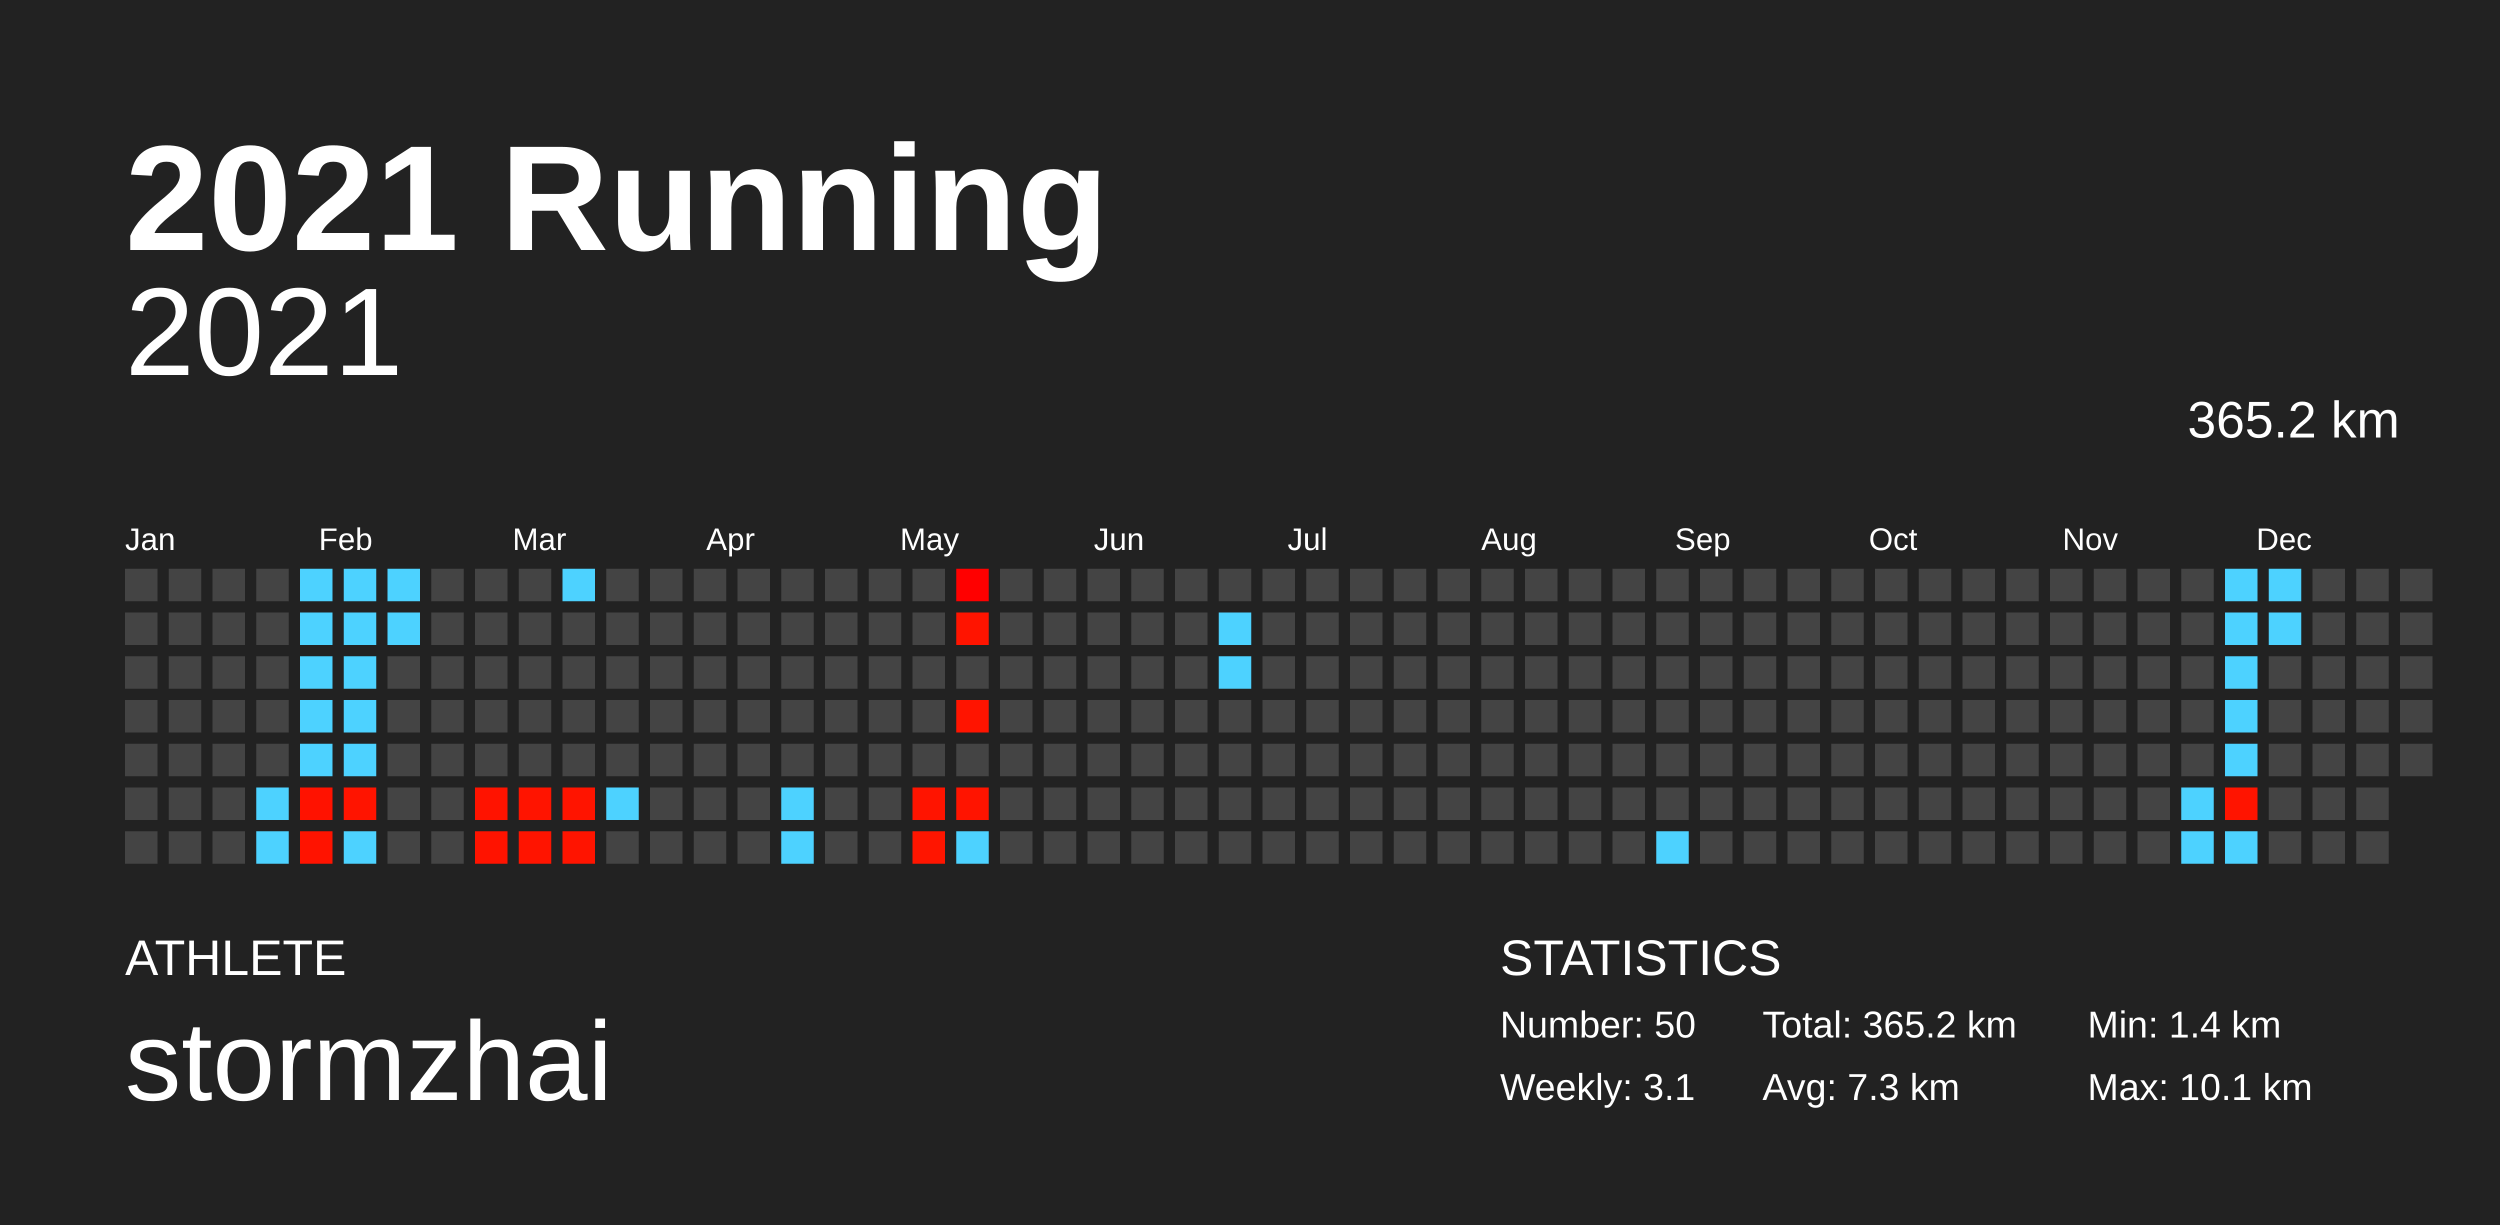
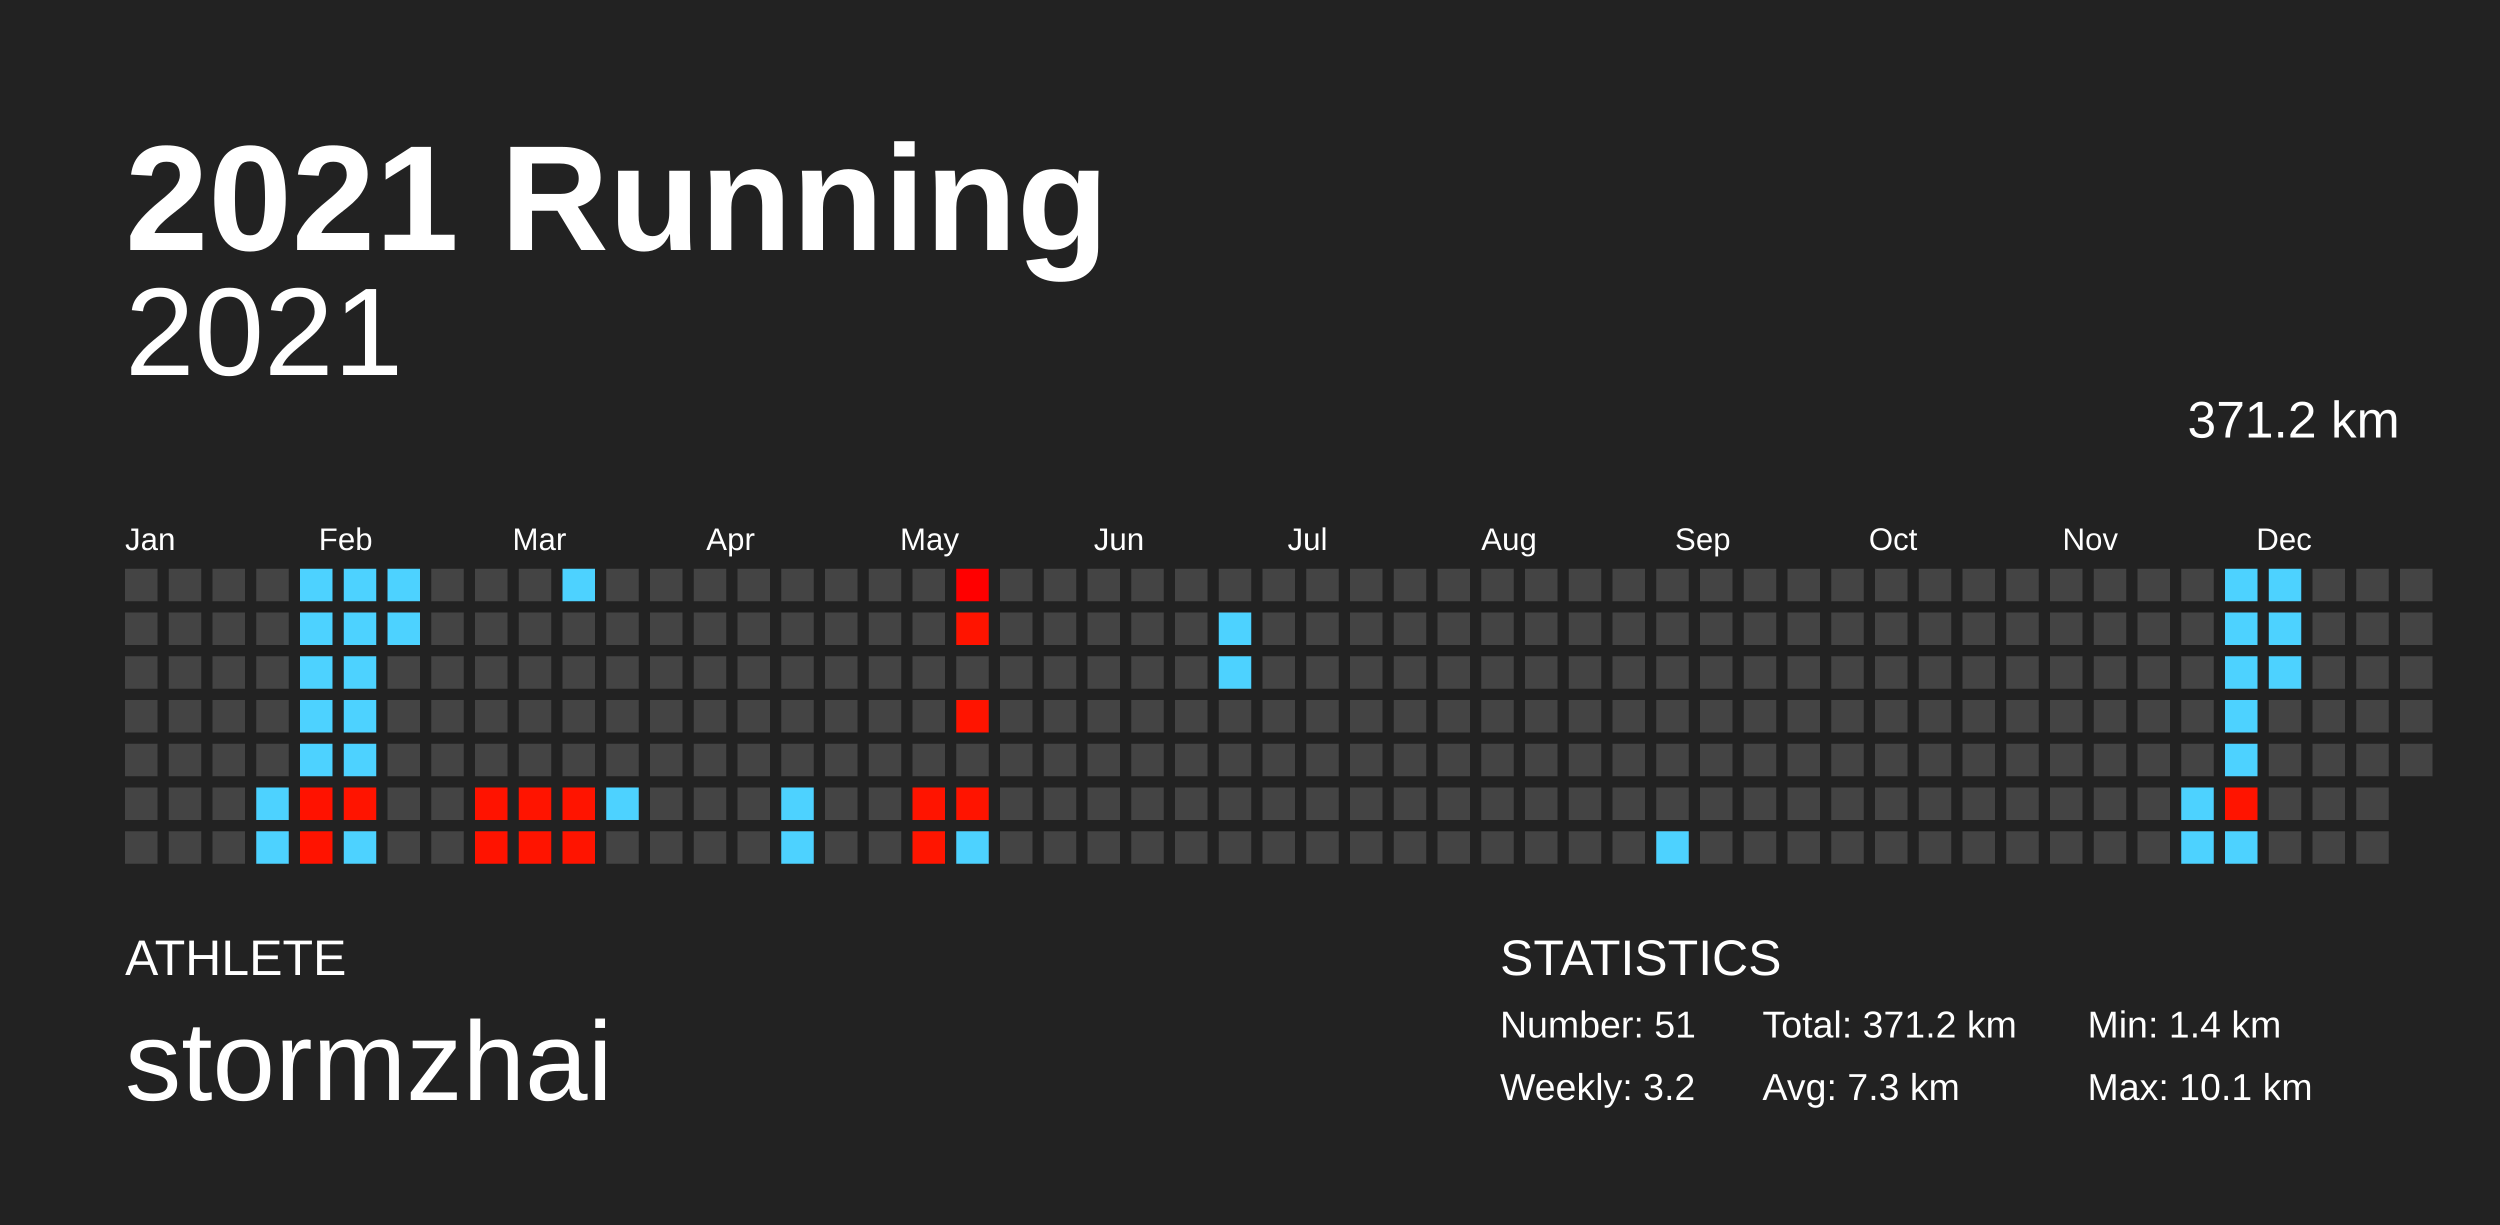
<svg xmlns="http://www.w3.org/2000/svg" baseProfile="full" height="98mm" version="1.1" viewBox="0,0,200,98" width="200mm">
  <defs />
  <rect fill="#222222" height="98" width="200" x="0" y="0" />
  <text fill="#FFFFFF" style="font-size:12px; font-family:Arial; font-weight:bold;" x="10" y="20">2021 Running</text>
  <text fill="#FFFFFF" style="font-size:4px; font-family:Arial" x="10" y="78">ATHLETE</text>
  <text fill="#FFFFFF" style="font-size:9px; font-family:Arial" x="10" y="88">stormzhai</text>
  <text fill="#FFFFFF" style="font-size:4px; font-family:Arial" x="120" y="78">STATISTICS</text>
-   <text fill="#FFFFFF" style="font-size:3px; font-family:Arial" x="120" y="83">Number: 50</text>
-   <text fill="#FFFFFF" style="font-size:3px; font-family:Arial" x="120" y="88">Weekly: 3.1</text>
-   <text fill="#FFFFFF" style="font-size:3px; font-family:Arial" x="141" y="83">Total: 365.2 km</text>
+   <text fill="#FFFFFF" style="font-size:3px; font-family:Arial" x="120" y="83">Number: 51</text>
+   <text fill="#FFFFFF" style="font-size:3px; font-family:Arial" x="120" y="88">Weekly: 3.2</text>
+   <text fill="#FFFFFF" style="font-size:3px; font-family:Arial" x="141" y="83">Total: 371.2 km</text>
  <text fill="#FFFFFF" style="font-size:3px; font-family:Arial" x="141" y="88">Avg: 7.3 km</text>
  <text fill="#FFFFFF" style="font-size:3px; font-family:Arial" x="167" y="83">Min: 1.4 km</text>
  <text fill="#FFFFFF" style="font-size:3px; font-family:Arial" x="167" y="88">Max: 10.1 km</text>
  <text alignment-baseline="hanging" fill="#FFFFFF" style="font-size:10.0px; font-family:Arial;" x="10" y="30">2021</text>
-   <text alignment-baseline="hanging" fill="#FFFFFF" style="font-size:4.125px; font-family:Arial;" x="175" y="35">365.2 km</text>
+   <text alignment-baseline="hanging" fill="#FFFFFF" style="font-size:4.125px; font-family:Arial;" x="175" y="35">371.2 km</text>
  <text fill="#FFFFFF" style="font-size:2.5px; font-family:Arial" x="10.0" y="44">Jan</text>
  <text fill="#FFFFFF" style="font-size:2.5px; font-family:Arial" x="25.5" y="44">Feb</text>
  <text fill="#FFFFFF" style="font-size:2.5px; font-family:Arial" x="41.0" y="44">Mar</text>
  <text fill="#FFFFFF" style="font-size:2.5px; font-family:Arial" x="56.5" y="44">Apr</text>
  <text fill="#FFFFFF" style="font-size:2.5px; font-family:Arial" x="72.0" y="44">May</text>
  <text fill="#FFFFFF" style="font-size:2.5px; font-family:Arial" x="87.5" y="44">Jun</text>
  <text fill="#FFFFFF" style="font-size:2.5px; font-family:Arial" x="103.0" y="44">Jul</text>
  <text fill="#FFFFFF" style="font-size:2.5px; font-family:Arial" x="118.5" y="44">Aug</text>
  <text fill="#FFFFFF" style="font-size:2.5px; font-family:Arial" x="134.0" y="44">Sep</text>
  <text fill="#FFFFFF" style="font-size:2.5px; font-family:Arial" x="149.5" y="44">Oct</text>
  <text fill="#FFFFFF" style="font-size:2.5px; font-family:Arial" x="165.0" y="44">Nov</text>
  <text fill="#FFFFFF" style="font-size:2.5px; font-family:Arial" x="180.5" y="44">Dec</text>
  <rect fill="#444444" height="2.6" width="2.6" x="10.0" y="45.5" />
  <rect fill="#444444" height="2.6" width="2.6" x="10.0" y="49.0" />
  <rect fill="#444444" height="2.6" width="2.6" x="10.0" y="52.5" />
  <rect fill="#444444" height="2.6" width="2.6" x="10.0" y="56.0" />
  <rect fill="#444444" height="2.6" width="2.6" x="10.0" y="59.5" />
  <rect fill="#444444" height="2.6" width="2.6" x="10.0" y="63.0" />
  <rect fill="#444444" height="2.6" width="2.6" x="10.0" y="66.5" />
  <rect fill="#444444" height="2.6" width="2.6" x="13.5" y="45.5" />
  <rect fill="#444444" height="2.6" width="2.6" x="13.5" y="49.0" />
  <rect fill="#444444" height="2.6" width="2.6" x="13.5" y="52.5" />
  <rect fill="#444444" height="2.6" width="2.6" x="13.5" y="56.0" />
  <rect fill="#444444" height="2.6" width="2.6" x="13.5" y="59.5" />
  <rect fill="#444444" height="2.6" width="2.6" x="13.5" y="63.0" />
  <rect fill="#444444" height="2.6" width="2.6" x="13.5" y="66.5" />
  <rect fill="#444444" height="2.6" width="2.6" x="17.0" y="45.5" />
  <rect fill="#444444" height="2.6" width="2.6" x="17.0" y="49.0" />
  <rect fill="#444444" height="2.6" width="2.6" x="17.0" y="52.5" />
  <rect fill="#444444" height="2.6" width="2.6" x="17.0" y="56.0" />
  <rect fill="#444444" height="2.6" width="2.6" x="17.0" y="59.5" />
  <rect fill="#444444" height="2.6" width="2.6" x="17.0" y="63.0" />
  <rect fill="#444444" height="2.6" width="2.6" x="17.0" y="66.5" />
  <rect fill="#444444" height="2.6" width="2.6" x="20.5" y="45.5" />
  <rect fill="#444444" height="2.6" width="2.6" x="20.5" y="49.0" />
  <rect fill="#444444" height="2.6" width="2.6" x="20.5" y="52.5" />
  <rect fill="#444444" height="2.6" width="2.6" x="20.5" y="56.0" />
  <rect fill="#444444" height="2.6" width="2.6" x="20.5" y="59.5" />
  <rect fill="#4dd2ff" height="2.6" width="2.6" x="20.5" y="63.0" />
  <rect fill="#4dd2ff" height="2.6" width="2.6" x="20.5" y="66.5" />
  <rect fill="#4dd2ff" height="2.6" width="2.6" x="24.0" y="45.5" />
  <rect fill="#4dd2ff" height="2.6" width="2.6" x="24.0" y="49.0" />
  <rect fill="#4dd2ff" height="2.6" width="2.6" x="24.0" y="52.5" />
  <rect fill="#4dd2ff" height="2.6" width="2.6" x="24.0" y="56.0" />
  <rect fill="#4dd2ff" height="2.6" width="2.6" x="24.0" y="59.5" />
  <rect fill="#ff1200" height="2.6" width="2.6" x="24.0" y="63.0" />
  <rect fill="#ff1300" height="2.6" width="2.6" x="24.0" y="66.5" />
  <rect fill="#4dd2ff" height="2.6" width="2.6" x="27.5" y="45.5" />
  <rect fill="#4dd2ff" height="2.6" width="2.6" x="27.5" y="49.0" />
  <rect fill="#4dd2ff" height="2.6" width="2.6" x="27.5" y="52.5" />
  <rect fill="#4dd2ff" height="2.6" width="2.6" x="27.5" y="56.0" />
  <rect fill="#4dd2ff" height="2.6" width="2.6" x="27.5" y="59.5" />
  <rect fill="#ff1400" height="2.6" width="2.6" x="27.5" y="63.0" />
  <rect fill="#4dd2ff" height="2.6" width="2.6" x="27.5" y="66.5" />
  <rect fill="#4dd2ff" height="2.6" width="2.6" x="31.0" y="45.5" />
  <rect fill="#4dd2ff" height="2.6" width="2.6" x="31.0" y="49.0" />
  <rect fill="#444444" height="2.6" width="2.6" x="31.0" y="52.5" />
  <rect fill="#444444" height="2.6" width="2.6" x="31.0" y="56.0" />
  <rect fill="#444444" height="2.6" width="2.6" x="31.0" y="59.5" />
  <rect fill="#444444" height="2.6" width="2.6" x="31.0" y="63.0" />
  <rect fill="#444444" height="2.6" width="2.6" x="31.0" y="66.5" />
  <rect fill="#444444" height="2.6" width="2.6" x="34.5" y="45.5" />
  <rect fill="#444444" height="2.6" width="2.6" x="34.5" y="49.0" />
  <rect fill="#444444" height="2.6" width="2.6" x="34.5" y="52.5" />
  <rect fill="#444444" height="2.6" width="2.6" x="34.5" y="56.0" />
  <rect fill="#444444" height="2.6" width="2.6" x="34.5" y="59.5" />
  <rect fill="#444444" height="2.6" width="2.6" x="34.5" y="63.0" />
  <rect fill="#444444" height="2.6" width="2.6" x="34.5" y="66.5" />
  <rect fill="#444444" height="2.6" width="2.6" x="38.0" y="45.5" />
  <rect fill="#444444" height="2.6" width="2.6" x="38.0" y="49.0" />
  <rect fill="#444444" height="2.6" width="2.6" x="38.0" y="52.5" />
  <rect fill="#444444" height="2.6" width="2.6" x="38.0" y="56.0" />
  <rect fill="#444444" height="2.6" width="2.6" x="38.0" y="59.5" />
  <rect fill="#ff1300" height="2.6" width="2.6" x="38.0" y="63.0" />
  <rect fill="#ff1300" height="2.6" width="2.6" x="38.0" y="66.5" />
  <rect fill="#444444" height="2.6" width="2.6" x="41.5" y="45.5" />
  <rect fill="#444444" height="2.6" width="2.6" x="41.5" y="49.0" />
  <rect fill="#444444" height="2.6" width="2.6" x="41.5" y="52.5" />
  <rect fill="#444444" height="2.6" width="2.6" x="41.5" y="56.0" />
  <rect fill="#444444" height="2.6" width="2.6" x="41.5" y="59.5" />
  <rect fill="#ff1400" height="2.6" width="2.6" x="41.5" y="63.0" />
  <rect fill="#ff1400" height="2.6" width="2.6" x="41.5" y="66.5" />
  <rect fill="#4dd2ff" height="2.6" width="2.6" x="45.0" y="45.5" />
  <rect fill="#444444" height="2.6" width="2.6" x="45.0" y="49.0" />
  <rect fill="#444444" height="2.6" width="2.6" x="45.0" y="52.5" />
  <rect fill="#444444" height="2.6" width="2.6" x="45.0" y="56.0" />
  <rect fill="#444444" height="2.6" width="2.6" x="45.0" y="59.5" />
  <rect fill="#ff1400" height="2.6" width="2.6" x="45.0" y="63.0" />
  <rect fill="#ff1400" height="2.6" width="2.6" x="45.0" y="66.5" />
  <rect fill="#444444" height="2.6" width="2.6" x="48.5" y="45.5" />
  <rect fill="#444444" height="2.6" width="2.6" x="48.5" y="49.0" />
  <rect fill="#444444" height="2.6" width="2.6" x="48.5" y="52.5" />
  <rect fill="#444444" height="2.6" width="2.6" x="48.5" y="56.0" />
  <rect fill="#444444" height="2.6" width="2.6" x="48.5" y="59.5" />
  <rect fill="#4dd2ff" height="2.6" width="2.6" x="48.5" y="63.0" />
  <rect fill="#444444" height="2.6" width="2.6" x="48.5" y="66.5" />
  <rect fill="#444444" height="2.6" width="2.6" x="52.0" y="45.5" />
  <rect fill="#444444" height="2.6" width="2.6" x="52.0" y="49.0" />
  <rect fill="#444444" height="2.6" width="2.6" x="52.0" y="52.5" />
  <rect fill="#444444" height="2.6" width="2.6" x="52.0" y="56.0" />
  <rect fill="#444444" height="2.6" width="2.6" x="52.0" y="59.5" />
  <rect fill="#444444" height="2.6" width="2.6" x="52.0" y="63.0" />
  <rect fill="#444444" height="2.6" width="2.6" x="52.0" y="66.5" />
  <rect fill="#444444" height="2.6" width="2.6" x="55.5" y="45.5" />
  <rect fill="#444444" height="2.6" width="2.6" x="55.5" y="49.0" />
  <rect fill="#444444" height="2.6" width="2.6" x="55.5" y="52.5" />
  <rect fill="#444444" height="2.6" width="2.6" x="55.5" y="56.0" />
  <rect fill="#444444" height="2.6" width="2.6" x="55.5" y="59.5" />
  <rect fill="#444444" height="2.6" width="2.6" x="55.5" y="63.0" />
  <rect fill="#444444" height="2.6" width="2.6" x="55.5" y="66.5" />
  <rect fill="#444444" height="2.6" width="2.6" x="59.0" y="45.5" />
  <rect fill="#444444" height="2.6" width="2.6" x="59.0" y="49.0" />
  <rect fill="#444444" height="2.6" width="2.6" x="59.0" y="52.5" />
  <rect fill="#444444" height="2.6" width="2.6" x="59.0" y="56.0" />
  <rect fill="#444444" height="2.6" width="2.6" x="59.0" y="59.5" />
  <rect fill="#444444" height="2.6" width="2.6" x="59.0" y="63.0" />
  <rect fill="#444444" height="2.6" width="2.6" x="59.0" y="66.5" />
  <rect fill="#444444" height="2.6" width="2.6" x="62.5" y="45.5" />
  <rect fill="#444444" height="2.6" width="2.6" x="62.5" y="49.0" />
  <rect fill="#444444" height="2.6" width="2.6" x="62.5" y="52.5" />
  <rect fill="#444444" height="2.6" width="2.6" x="62.5" y="56.0" />
  <rect fill="#444444" height="2.6" width="2.6" x="62.5" y="59.5" />
  <rect fill="#4dd2ff" height="2.6" width="2.6" x="62.5" y="63.0" />
  <rect fill="#4dd2ff" height="2.6" width="2.6" x="62.5" y="66.5" />
  <rect fill="#444444" height="2.6" width="2.6" x="66.0" y="45.5" />
  <rect fill="#444444" height="2.6" width="2.6" x="66.0" y="49.0" />
  <rect fill="#444444" height="2.6" width="2.6" x="66.0" y="52.5" />
  <rect fill="#444444" height="2.6" width="2.6" x="66.0" y="56.0" />
  <rect fill="#444444" height="2.6" width="2.6" x="66.0" y="59.5" />
  <rect fill="#444444" height="2.6" width="2.6" x="66.0" y="63.0" />
  <rect fill="#444444" height="2.6" width="2.6" x="66.0" y="66.5" />
  <rect fill="#444444" height="2.6" width="2.6" x="69.5" y="45.5" />
  <rect fill="#444444" height="2.6" width="2.6" x="69.5" y="49.0" />
  <rect fill="#444444" height="2.6" width="2.6" x="69.5" y="52.5" />
  <rect fill="#444444" height="2.6" width="2.6" x="69.5" y="56.0" />
  <rect fill="#444444" height="2.6" width="2.6" x="69.5" y="59.5" />
  <rect fill="#444444" height="2.6" width="2.6" x="69.5" y="63.0" />
  <rect fill="#444444" height="2.6" width="2.6" x="69.5" y="66.5" />
  <rect fill="#444444" height="2.6" width="2.6" x="73.0" y="45.5" />
  <rect fill="#444444" height="2.6" width="2.6" x="73.0" y="49.0" />
  <rect fill="#444444" height="2.6" width="2.6" x="73.0" y="52.5" />
  <rect fill="#444444" height="2.6" width="2.6" x="73.0" y="56.0" />
  <rect fill="#444444" height="2.6" width="2.6" x="73.0" y="59.5" />
  <rect fill="#ff1400" height="2.6" width="2.6" x="73.0" y="63.0" />
  <rect fill="#ff1500" height="2.6" width="2.6" x="73.0" y="66.5" />
  <rect fill="#ff0000" height="2.6" width="2.6" x="76.5" y="45.5" />
  <rect fill="#ff1400" height="2.6" width="2.6" x="76.5" y="49.0" />
  <rect fill="#444444" height="2.6" width="2.6" x="76.5" y="52.5" />
  <rect fill="#ff1400" height="2.6" width="2.6" x="76.5" y="56.0" />
  <rect fill="#444444" height="2.6" width="2.6" x="76.5" y="59.5" />
  <rect fill="#ff1400" height="2.6" width="2.6" x="76.5" y="63.0" />
  <rect fill="#4dd2ff" height="2.6" width="2.6" x="76.5" y="66.5" />
  <rect fill="#444444" height="2.6" width="2.6" x="80.0" y="45.5" />
  <rect fill="#444444" height="2.6" width="2.6" x="80.0" y="49.0" />
  <rect fill="#444444" height="2.6" width="2.6" x="80.0" y="52.5" />
  <rect fill="#444444" height="2.6" width="2.6" x="80.0" y="56.0" />
  <rect fill="#444444" height="2.6" width="2.6" x="80.0" y="59.5" />
  <rect fill="#444444" height="2.6" width="2.6" x="80.0" y="63.0" />
  <rect fill="#444444" height="2.6" width="2.6" x="80.0" y="66.5" />
  <rect fill="#444444" height="2.6" width="2.6" x="83.5" y="45.5" />
  <rect fill="#444444" height="2.6" width="2.6" x="83.5" y="49.0" />
  <rect fill="#444444" height="2.6" width="2.6" x="83.5" y="52.5" />
  <rect fill="#444444" height="2.6" width="2.6" x="83.5" y="56.0" />
  <rect fill="#444444" height="2.6" width="2.6" x="83.5" y="59.5" />
  <rect fill="#444444" height="2.6" width="2.6" x="83.5" y="63.0" />
  <rect fill="#444444" height="2.6" width="2.6" x="83.5" y="66.5" />
  <rect fill="#444444" height="2.6" width="2.6" x="87.0" y="45.5" />
  <rect fill="#444444" height="2.6" width="2.6" x="87.0" y="49.0" />
  <rect fill="#444444" height="2.6" width="2.6" x="87.0" y="52.5" />
  <rect fill="#444444" height="2.6" width="2.6" x="87.0" y="56.0" />
  <rect fill="#444444" height="2.6" width="2.6" x="87.0" y="59.5" />
  <rect fill="#444444" height="2.6" width="2.6" x="87.0" y="63.0" />
  <rect fill="#444444" height="2.6" width="2.6" x="87.0" y="66.5" />
  <rect fill="#444444" height="2.6" width="2.6" x="90.5" y="45.5" />
  <rect fill="#444444" height="2.6" width="2.6" x="90.5" y="49.0" />
  <rect fill="#444444" height="2.6" width="2.6" x="90.5" y="52.5" />
  <rect fill="#444444" height="2.6" width="2.6" x="90.5" y="56.0" />
  <rect fill="#444444" height="2.6" width="2.6" x="90.5" y="59.5" />
  <rect fill="#444444" height="2.6" width="2.6" x="90.5" y="63.0" />
  <rect fill="#444444" height="2.6" width="2.6" x="90.5" y="66.5" />
  <rect fill="#444444" height="2.6" width="2.6" x="94.0" y="45.5" />
  <rect fill="#444444" height="2.6" width="2.6" x="94.0" y="49.0" />
  <rect fill="#444444" height="2.6" width="2.6" x="94.0" y="52.5" />
  <rect fill="#444444" height="2.6" width="2.6" x="94.0" y="56.0" />
  <rect fill="#444444" height="2.6" width="2.6" x="94.0" y="59.5" />
  <rect fill="#444444" height="2.6" width="2.6" x="94.0" y="63.0" />
  <rect fill="#444444" height="2.6" width="2.6" x="94.0" y="66.5" />
  <rect fill="#444444" height="2.6" width="2.6" x="97.5" y="45.5" />
  <rect fill="#4dd2ff" height="2.6" width="2.6" x="97.5" y="49.0" />
  <rect fill="#4dd2ff" height="2.6" width="2.6" x="97.5" y="52.5" />
  <rect fill="#444444" height="2.6" width="2.6" x="97.5" y="56.0" />
  <rect fill="#444444" height="2.6" width="2.6" x="97.5" y="59.5" />
  <rect fill="#444444" height="2.6" width="2.6" x="97.5" y="63.0" />
  <rect fill="#444444" height="2.6" width="2.6" x="97.5" y="66.5" />
  <rect fill="#444444" height="2.6" width="2.6" x="101.0" y="45.5" />
  <rect fill="#444444" height="2.6" width="2.6" x="101.0" y="49.0" />
  <rect fill="#444444" height="2.6" width="2.6" x="101.0" y="52.5" />
  <rect fill="#444444" height="2.6" width="2.6" x="101.0" y="56.0" />
  <rect fill="#444444" height="2.6" width="2.6" x="101.0" y="59.5" />
  <rect fill="#444444" height="2.6" width="2.6" x="101.0" y="63.0" />
  <rect fill="#444444" height="2.6" width="2.6" x="101.0" y="66.5" />
  <rect fill="#444444" height="2.6" width="2.6" x="104.5" y="45.5" />
  <rect fill="#444444" height="2.6" width="2.6" x="104.5" y="49.0" />
  <rect fill="#444444" height="2.6" width="2.6" x="104.5" y="52.5" />
  <rect fill="#444444" height="2.6" width="2.6" x="104.5" y="56.0" />
  <rect fill="#444444" height="2.6" width="2.6" x="104.5" y="59.5" />
  <rect fill="#444444" height="2.6" width="2.6" x="104.5" y="63.0" />
  <rect fill="#444444" height="2.6" width="2.6" x="104.5" y="66.5" />
  <rect fill="#444444" height="2.6" width="2.6" x="108.0" y="45.5" />
  <rect fill="#444444" height="2.6" width="2.6" x="108.0" y="49.0" />
  <rect fill="#444444" height="2.6" width="2.6" x="108.0" y="52.5" />
  <rect fill="#444444" height="2.6" width="2.6" x="108.0" y="56.0" />
  <rect fill="#444444" height="2.6" width="2.6" x="108.0" y="59.5" />
  <rect fill="#444444" height="2.6" width="2.6" x="108.0" y="63.0" />
  <rect fill="#444444" height="2.6" width="2.6" x="108.0" y="66.5" />
  <rect fill="#444444" height="2.6" width="2.6" x="111.5" y="45.5" />
  <rect fill="#444444" height="2.6" width="2.6" x="111.5" y="49.0" />
  <rect fill="#444444" height="2.6" width="2.6" x="111.5" y="52.5" />
  <rect fill="#444444" height="2.6" width="2.6" x="111.5" y="56.0" />
  <rect fill="#444444" height="2.6" width="2.6" x="111.5" y="59.5" />
  <rect fill="#444444" height="2.6" width="2.6" x="111.5" y="63.0" />
  <rect fill="#444444" height="2.6" width="2.6" x="111.5" y="66.5" />
  <rect fill="#444444" height="2.6" width="2.6" x="115.0" y="45.5" />
  <rect fill="#444444" height="2.6" width="2.6" x="115.0" y="49.0" />
  <rect fill="#444444" height="2.6" width="2.6" x="115.0" y="52.5" />
  <rect fill="#444444" height="2.6" width="2.6" x="115.0" y="56.0" />
  <rect fill="#444444" height="2.6" width="2.6" x="115.0" y="59.5" />
  <rect fill="#444444" height="2.6" width="2.6" x="115.0" y="63.0" />
  <rect fill="#444444" height="2.6" width="2.6" x="115.0" y="66.5" />
  <rect fill="#444444" height="2.6" width="2.6" x="118.5" y="45.5" />
  <rect fill="#444444" height="2.6" width="2.6" x="118.5" y="49.0" />
  <rect fill="#444444" height="2.6" width="2.6" x="118.5" y="52.5" />
  <rect fill="#444444" height="2.6" width="2.6" x="118.5" y="56.0" />
  <rect fill="#444444" height="2.6" width="2.6" x="118.5" y="59.5" />
  <rect fill="#444444" height="2.6" width="2.6" x="118.5" y="63.0" />
  <rect fill="#444444" height="2.6" width="2.6" x="118.5" y="66.5" />
  <rect fill="#444444" height="2.6" width="2.6" x="122.0" y="45.5" />
  <rect fill="#444444" height="2.6" width="2.6" x="122.0" y="49.0" />
  <rect fill="#444444" height="2.6" width="2.6" x="122.0" y="52.5" />
  <rect fill="#444444" height="2.6" width="2.6" x="122.0" y="56.0" />
  <rect fill="#444444" height="2.6" width="2.6" x="122.0" y="59.5" />
  <rect fill="#444444" height="2.6" width="2.6" x="122.0" y="63.0" />
  <rect fill="#444444" height="2.6" width="2.6" x="122.0" y="66.5" />
  <rect fill="#444444" height="2.6" width="2.6" x="125.5" y="45.5" />
  <rect fill="#444444" height="2.6" width="2.6" x="125.5" y="49.0" />
  <rect fill="#444444" height="2.6" width="2.6" x="125.5" y="52.5" />
  <rect fill="#444444" height="2.6" width="2.6" x="125.5" y="56.0" />
  <rect fill="#444444" height="2.6" width="2.6" x="125.5" y="59.5" />
  <rect fill="#444444" height="2.6" width="2.6" x="125.5" y="63.0" />
  <rect fill="#444444" height="2.6" width="2.6" x="125.5" y="66.5" />
  <rect fill="#444444" height="2.6" width="2.6" x="129.0" y="45.5" />
  <rect fill="#444444" height="2.6" width="2.6" x="129.0" y="49.0" />
  <rect fill="#444444" height="2.6" width="2.6" x="129.0" y="52.5" />
  <rect fill="#444444" height="2.6" width="2.6" x="129.0" y="56.0" />
  <rect fill="#444444" height="2.6" width="2.6" x="129.0" y="59.5" />
  <rect fill="#444444" height="2.6" width="2.6" x="129.0" y="63.0" />
  <rect fill="#444444" height="2.6" width="2.6" x="129.0" y="66.5" />
  <rect fill="#444444" height="2.6" width="2.6" x="132.5" y="45.5" />
  <rect fill="#444444" height="2.6" width="2.6" x="132.5" y="49.0" />
  <rect fill="#444444" height="2.6" width="2.6" x="132.5" y="52.5" />
  <rect fill="#444444" height="2.6" width="2.6" x="132.5" y="56.0" />
  <rect fill="#444444" height="2.6" width="2.6" x="132.5" y="59.5" />
  <rect fill="#444444" height="2.6" width="2.6" x="132.5" y="63.0" />
  <rect fill="#4dd2ff" height="2.6" width="2.6" x="132.5" y="66.5" />
  <rect fill="#444444" height="2.6" width="2.6" x="136.0" y="45.5" />
  <rect fill="#444444" height="2.6" width="2.6" x="136.0" y="49.0" />
  <rect fill="#444444" height="2.6" width="2.6" x="136.0" y="52.5" />
  <rect fill="#444444" height="2.6" width="2.6" x="136.0" y="56.0" />
  <rect fill="#444444" height="2.6" width="2.6" x="136.0" y="59.5" />
  <rect fill="#444444" height="2.6" width="2.6" x="136.0" y="63.0" />
  <rect fill="#444444" height="2.6" width="2.6" x="136.0" y="66.5" />
  <rect fill="#444444" height="2.6" width="2.6" x="139.5" y="45.5" />
  <rect fill="#444444" height="2.6" width="2.6" x="139.5" y="49.0" />
  <rect fill="#444444" height="2.6" width="2.6" x="139.5" y="52.5" />
  <rect fill="#444444" height="2.6" width="2.6" x="139.5" y="56.0" />
  <rect fill="#444444" height="2.6" width="2.6" x="139.5" y="59.5" />
  <rect fill="#444444" height="2.6" width="2.6" x="139.5" y="63.0" />
  <rect fill="#444444" height="2.6" width="2.6" x="139.5" y="66.5" />
  <rect fill="#444444" height="2.6" width="2.6" x="143.0" y="45.5" />
  <rect fill="#444444" height="2.6" width="2.6" x="143.0" y="49.0" />
  <rect fill="#444444" height="2.6" width="2.6" x="143.0" y="52.5" />
  <rect fill="#444444" height="2.6" width="2.6" x="143.0" y="56.0" />
  <rect fill="#444444" height="2.6" width="2.6" x="143.0" y="59.5" />
  <rect fill="#444444" height="2.6" width="2.6" x="143.0" y="63.0" />
  <rect fill="#444444" height="2.6" width="2.6" x="143.0" y="66.5" />
  <rect fill="#444444" height="2.6" width="2.6" x="146.5" y="45.5" />
  <rect fill="#444444" height="2.6" width="2.6" x="146.5" y="49.0" />
  <rect fill="#444444" height="2.6" width="2.6" x="146.5" y="52.5" />
  <rect fill="#444444" height="2.6" width="2.6" x="146.5" y="56.0" />
  <rect fill="#444444" height="2.6" width="2.6" x="146.5" y="59.5" />
  <rect fill="#444444" height="2.6" width="2.6" x="146.5" y="63.0" />
  <rect fill="#444444" height="2.6" width="2.6" x="146.5" y="66.5" />
  <rect fill="#444444" height="2.6" width="2.6" x="150.0" y="45.5" />
  <rect fill="#444444" height="2.6" width="2.6" x="150.0" y="49.0" />
  <rect fill="#444444" height="2.6" width="2.6" x="150.0" y="52.5" />
  <rect fill="#444444" height="2.6" width="2.6" x="150.0" y="56.0" />
  <rect fill="#444444" height="2.6" width="2.6" x="150.0" y="59.5" />
  <rect fill="#444444" height="2.6" width="2.6" x="150.0" y="63.0" />
  <rect fill="#444444" height="2.6" width="2.6" x="150.0" y="66.5" />
  <rect fill="#444444" height="2.6" width="2.6" x="153.5" y="45.5" />
  <rect fill="#444444" height="2.6" width="2.6" x="153.5" y="49.0" />
  <rect fill="#444444" height="2.6" width="2.6" x="153.5" y="52.5" />
  <rect fill="#444444" height="2.6" width="2.6" x="153.5" y="56.0" />
  <rect fill="#444444" height="2.6" width="2.6" x="153.5" y="59.5" />
  <rect fill="#444444" height="2.6" width="2.6" x="153.5" y="63.0" />
  <rect fill="#444444" height="2.6" width="2.6" x="153.5" y="66.5" />
  <rect fill="#444444" height="2.6" width="2.6" x="157.0" y="45.5" />
  <rect fill="#444444" height="2.6" width="2.6" x="157.0" y="49.0" />
  <rect fill="#444444" height="2.6" width="2.6" x="157.0" y="52.5" />
  <rect fill="#444444" height="2.6" width="2.6" x="157.0" y="56.0" />
  <rect fill="#444444" height="2.6" width="2.6" x="157.0" y="59.5" />
  <rect fill="#444444" height="2.6" width="2.6" x="157.0" y="63.0" />
  <rect fill="#444444" height="2.6" width="2.6" x="157.0" y="66.5" />
  <rect fill="#444444" height="2.6" width="2.6" x="160.5" y="45.5" />
  <rect fill="#444444" height="2.6" width="2.6" x="160.5" y="49.0" />
  <rect fill="#444444" height="2.6" width="2.6" x="160.5" y="52.5" />
  <rect fill="#444444" height="2.6" width="2.6" x="160.5" y="56.0" />
  <rect fill="#444444" height="2.6" width="2.6" x="160.5" y="59.5" />
  <rect fill="#444444" height="2.6" width="2.6" x="160.5" y="63.0" />
  <rect fill="#444444" height="2.6" width="2.6" x="160.5" y="66.5" />
  <rect fill="#444444" height="2.6" width="2.6" x="164.0" y="45.5" />
  <rect fill="#444444" height="2.6" width="2.6" x="164.0" y="49.0" />
  <rect fill="#444444" height="2.6" width="2.6" x="164.0" y="52.5" />
  <rect fill="#444444" height="2.6" width="2.6" x="164.0" y="56.0" />
  <rect fill="#444444" height="2.6" width="2.6" x="164.0" y="59.5" />
  <rect fill="#444444" height="2.6" width="2.6" x="164.0" y="63.0" />
  <rect fill="#444444" height="2.6" width="2.6" x="164.0" y="66.5" />
  <rect fill="#444444" height="2.6" width="2.6" x="167.5" y="45.5" />
  <rect fill="#444444" height="2.6" width="2.6" x="167.5" y="49.0" />
  <rect fill="#444444" height="2.6" width="2.6" x="167.5" y="52.5" />
  <rect fill="#444444" height="2.6" width="2.6" x="167.5" y="56.0" />
  <rect fill="#444444" height="2.6" width="2.6" x="167.5" y="59.5" />
  <rect fill="#444444" height="2.6" width="2.6" x="167.5" y="63.0" />
  <rect fill="#444444" height="2.6" width="2.6" x="167.5" y="66.5" />
  <rect fill="#444444" height="2.6" width="2.6" x="171.0" y="45.5" />
  <rect fill="#444444" height="2.6" width="2.6" x="171.0" y="49.0" />
  <rect fill="#444444" height="2.6" width="2.6" x="171.0" y="52.5" />
  <rect fill="#444444" height="2.6" width="2.6" x="171.0" y="56.0" />
  <rect fill="#444444" height="2.6" width="2.6" x="171.0" y="59.5" />
  <rect fill="#444444" height="2.6" width="2.6" x="171.0" y="63.0" />
  <rect fill="#444444" height="2.6" width="2.6" x="171.0" y="66.5" />
  <rect fill="#444444" height="2.6" width="2.6" x="174.5" y="45.5" />
  <rect fill="#444444" height="2.6" width="2.6" x="174.5" y="49.0" />
  <rect fill="#444444" height="2.6" width="2.6" x="174.5" y="52.5" />
  <rect fill="#444444" height="2.6" width="2.6" x="174.5" y="56.0" />
  <rect fill="#444444" height="2.6" width="2.6" x="174.5" y="59.5" />
  <rect fill="#4dd2ff" height="2.6" width="2.6" x="174.5" y="63.0" />
  <rect fill="#4dd2ff" height="2.6" width="2.6" x="174.5" y="66.5" />
  <rect fill="#4dd2ff" height="2.6" width="2.6" x="178.0" y="45.5" />
  <rect fill="#4dd2ff" height="2.6" width="2.6" x="178.0" y="49.0" />
  <rect fill="#4dd2ff" height="2.6" width="2.6" x="178.0" y="52.5" />
  <rect fill="#4dd2ff" height="2.6" width="2.6" x="178.0" y="56.0" />
  <rect fill="#4dd2ff" height="2.6" width="2.6" x="178.0" y="59.5" />
  <rect fill="#ff1400" height="2.6" width="2.6" x="178.0" y="63.0" />
  <rect fill="#4dd2ff" height="2.6" width="2.6" x="178.0" y="66.5" />
  <rect fill="#4dd2ff" height="2.6" width="2.6" x="181.5" y="45.5" />
  <rect fill="#4dd2ff" height="2.6" width="2.6" x="181.5" y="49.0" />
-   <rect fill="#444444" height="2.6" width="2.6" x="181.5" y="52.5" />
+   <rect fill="#4dd2ff" height="2.6" width="2.6" x="181.5" y="52.5" />
  <rect fill="#444444" height="2.6" width="2.6" x="181.5" y="56.0" />
  <rect fill="#444444" height="2.6" width="2.6" x="181.5" y="59.5" />
  <rect fill="#444444" height="2.6" width="2.6" x="181.5" y="63.0" />
  <rect fill="#444444" height="2.6" width="2.6" x="181.5" y="66.5" />
  <rect fill="#444444" height="2.6" width="2.6" x="185.0" y="45.5" />
  <rect fill="#444444" height="2.6" width="2.6" x="185.0" y="49.0" />
  <rect fill="#444444" height="2.6" width="2.6" x="185.0" y="52.5" />
  <rect fill="#444444" height="2.6" width="2.6" x="185.0" y="56.0" />
  <rect fill="#444444" height="2.6" width="2.6" x="185.0" y="59.5" />
  <rect fill="#444444" height="2.6" width="2.6" x="185.0" y="63.0" />
  <rect fill="#444444" height="2.6" width="2.6" x="185.0" y="66.5" />
  <rect fill="#444444" height="2.6" width="2.6" x="188.5" y="45.5" />
  <rect fill="#444444" height="2.6" width="2.6" x="188.5" y="49.0" />
  <rect fill="#444444" height="2.6" width="2.6" x="188.5" y="52.5" />
  <rect fill="#444444" height="2.6" width="2.6" x="188.5" y="56.0" />
  <rect fill="#444444" height="2.6" width="2.6" x="188.5" y="59.5" />
  <rect fill="#444444" height="2.6" width="2.6" x="188.5" y="63.0" />
  <rect fill="#444444" height="2.6" width="2.6" x="188.5" y="66.5" />
  <rect fill="#444444" height="2.6" width="2.6" x="192.0" y="45.5" />
  <rect fill="#444444" height="2.6" width="2.6" x="192.0" y="49.0" />
  <rect fill="#444444" height="2.6" width="2.6" x="192.0" y="52.5" />
  <rect fill="#444444" height="2.6" width="2.6" x="192.0" y="56.0" />
  <rect fill="#444444" height="2.6" width="2.6" x="192.0" y="59.5" />
</svg>
